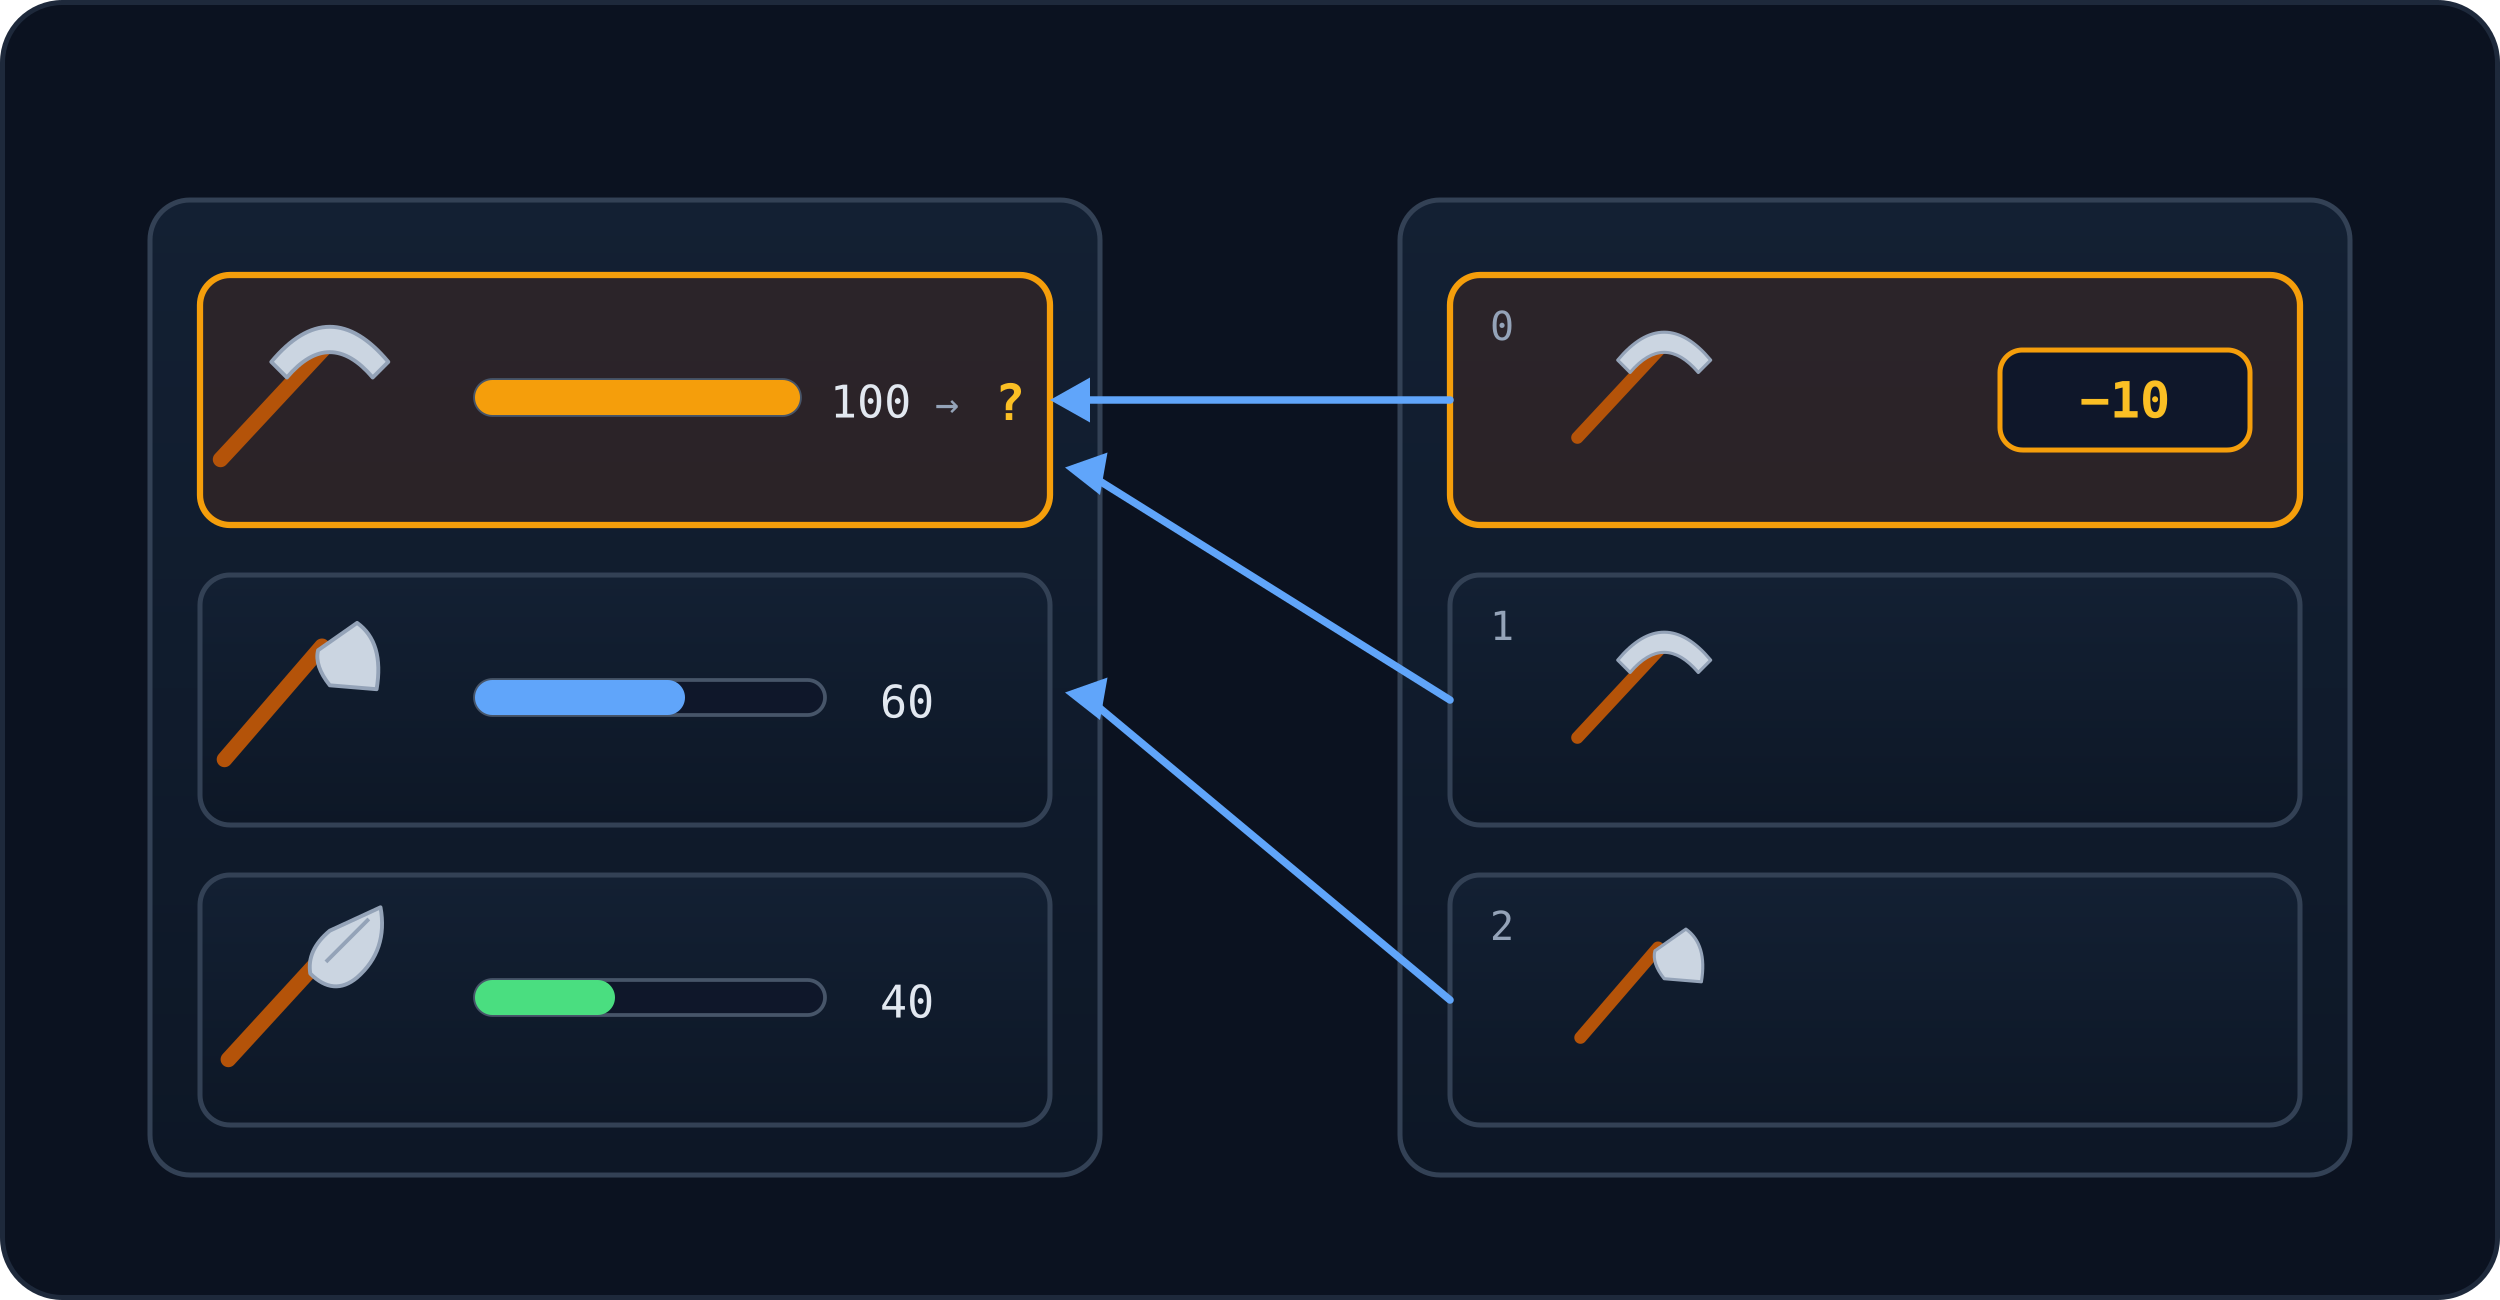
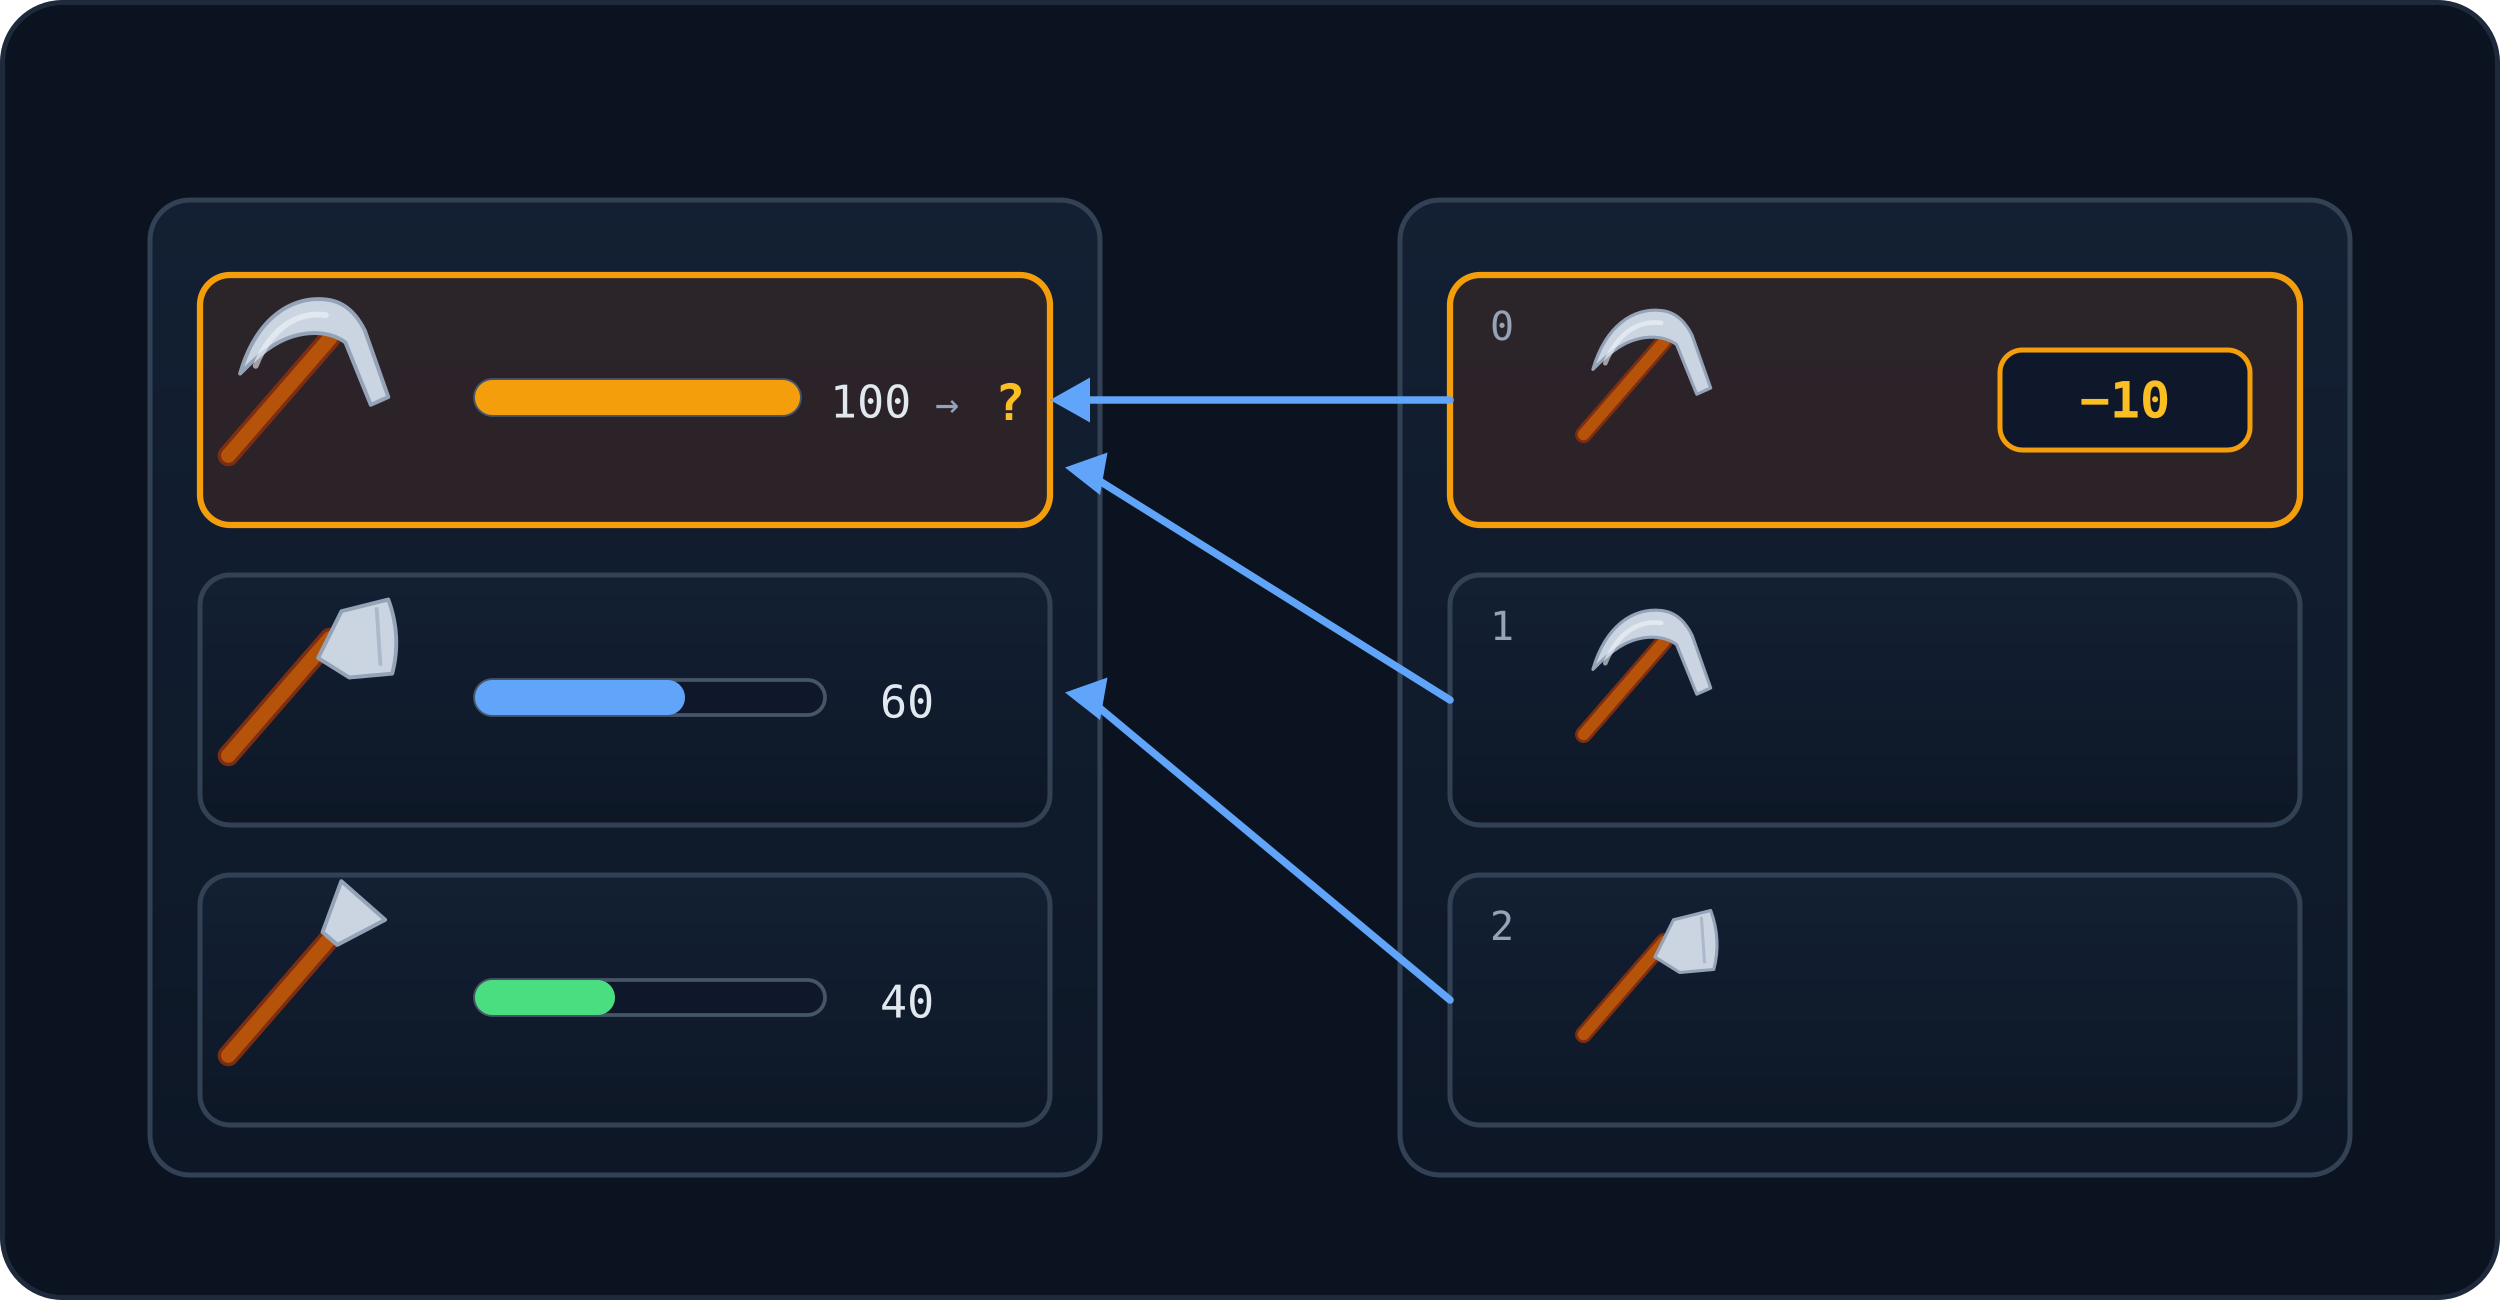
<svg xmlns="http://www.w3.org/2000/svg" viewBox="0 0 1000 520" role="img" aria-labelledby="hotbarTitle hotbarDesc">
  <defs>
    <linearGradient id="bagPanel" x1="0" y1="0" x2="0" y2="1">
      <stop offset="0%" stop-color="#132033" />
      <stop offset="100%" stop-color="#0d1726" />
    </linearGradient>
+     <g id="handle">
+       <line x1="12" y1="90" x2="64" y2="30" stroke="#7c2d12" stroke-width="11" stroke-linecap="round" />
+       <line x1="12" y1="90" x2="64" y2="30" stroke="#b45309" stroke-width="7.5" stroke-linecap="round" />
+     </g>
    <g id="pickaxe">
-       <line x1="8" y1="92" x2="62" y2="34" stroke="#b45309" stroke-width="8" stroke-linecap="round" />
-       <path d="M 34 42 Q 64 6 94 42 L 86 50 Q 64 24 42 50 Z" fill="#cbd5e1" stroke="#94a3b8" stroke-width="2" stroke-linejoin="round" />
+       <use href="#handle" />
+       <path d="M 18 48 C 26 20 44 8 62 10 C 72 11 78 18 82 26 L 94 60 L 85 64 L 72 32 C 64 26 52 26 42 30 C 32 34 24 42 18 48 Z" fill="#cbd5e1" stroke="#94a3b8" stroke-width="2" stroke-linejoin="round" />
+       <path d="M 26 44 C 34 24 48 16 62 18" fill="none" stroke="#f1f5f9" stroke-width="3" stroke-linecap="round" opacity="0.6" />
    </g>
    <g id="axe">
-       <line x1="10" y1="92" x2="60" y2="34" stroke="#b45309" stroke-width="8" stroke-linecap="round" />
-       <path d="M 58 36 L 78 22 Q 92 32 88 56 L 64 54 Q 56 44 58 36 Z" fill="#cbd5e1" stroke="#94a3b8" stroke-width="2" stroke-linejoin="round" />
+       <use href="#handle" />
+       <path d="M 58 40 L 70 16 L 94 10 Q 101 29 96 48 L 74 50 Z" fill="#cbd5e1" stroke="#94a3b8" stroke-width="2" stroke-linejoin="round" />
+       <path d="M 88 14 L 90 44" fill="none" stroke="#94a3b8" stroke-width="2" opacity="0.55" />
    </g>
    <g id="shovel">
-       <line x1="12" y1="92" x2="56" y2="44" stroke="#b45309" stroke-width="8" stroke-linecap="round" />
-       <path d="M 90 14 Q 94 36 78 50 Q 66 60 54 48 Q 52 36 64 26 Z" fill="#cbd5e1" stroke="#94a3b8" stroke-width="2" stroke-linejoin="round" />
-       <line x1="62" y1="42" x2="84" y2="20" stroke="#94a3b8" stroke-width="2" />
+       <use href="#handle" />
+       <path d="M 60.3 26.7 L 69.9 0.6 L 92.4 20.4 L 67.8 33.3 Z" fill="#cbd5e1" stroke="#94a3b8" stroke-width="2" stroke-linejoin="round" />
+       <path d="M 62 28.5 L 68 33" fill="none" stroke="#94a3b8" stroke-width="2" opacity="0.55" />
    </g>
  </defs>
  <rect x="1" y="1" width="998" height="518" rx="24" fill="#0b1220" stroke="#1e293b" stroke-width="2" />
  <rect x="60" y="80" width="380" height="390" rx="16" fill="url(#bagPanel)" stroke="#334155" stroke-width="2" />
  <g>
    <rect x="80" y="110" width="340" height="100" rx="12" fill="#78350f" opacity="0.25" />
    <rect x="80" y="110" width="340" height="100" rx="12" fill="none" stroke="#f59e0b" stroke-width="2.5" />
    <use href="#pickaxe" transform="translate(82 112) scale(0.78)" />
    <rect x="190" y="152" width="130" height="14" rx="7" fill="#0f172a" stroke="#475569" stroke-width="1.5" />
    <rect x="190" y="152" width="130" height="14" rx="7" fill="#f59e0b" />
    <text x="332" y="167" font-family="ui-monospace, SFMono-Regular, Menlo, Consolas, monospace" font-size="18" fill="#e2e8f0">100</text>
    <text x="374" y="167" font-family="ui-monospace, SFMono-Regular, Menlo, Consolas, monospace" font-size="16" fill="#94a3b8">→</text>
    <text x="398" y="168" font-family="ui-monospace, SFMono-Regular, Menlo, Consolas, monospace" font-size="20" font-weight="600" fill="#fbbf24">?</text>
  </g>
  <g>
    <rect x="80" y="230" width="340" height="100" rx="12" fill="url(#bagPanel)" stroke="#334155" stroke-width="2" />
    <use href="#axe" transform="translate(82 232) scale(0.78)" />
    <rect x="190" y="272" width="140" height="14" rx="7" fill="#0f172a" stroke="#475569" stroke-width="1.5" />
    <rect x="190" y="272" width="84" height="14" rx="7" fill="#60a5fa" />
    <text x="352" y="287" font-family="ui-monospace, SFMono-Regular, Menlo, Consolas, monospace" font-size="18" fill="#e2e8f0">60</text>
  </g>
  <g>
    <rect x="80" y="350" width="340" height="100" rx="12" fill="url(#bagPanel)" stroke="#334155" stroke-width="2" />
    <use href="#shovel" transform="translate(82 352) scale(0.78)" />
    <rect x="190" y="392" width="140" height="14" rx="7" fill="#0f172a" stroke="#475569" stroke-width="1.5" />
    <rect x="190" y="392" width="56" height="14" rx="7" fill="#4ade80" />
    <text x="352" y="407" font-family="ui-monospace, SFMono-Regular, Menlo, Consolas, monospace" font-size="18" fill="#e2e8f0">40</text>
  </g>
  <rect x="560" y="80" width="380" height="390" rx="16" fill="url(#bagPanel)" stroke="#334155" stroke-width="2" />
  <g>
    <rect x="580" y="110" width="340" height="100" rx="12" fill="#78350f" opacity="0.25" />
    <rect x="580" y="110" width="340" height="100" rx="12" fill="none" stroke="#f59e0b" stroke-width="2.5" />
    <text x="596" y="136" font-family="ui-monospace, SFMono-Regular, Menlo, Consolas, monospace" font-size="16" fill="#94a3b8">0</text>
    <use href="#pickaxe" transform="translate(626 118) scale(0.62)" />
    <rect x="800" y="140" width="100" height="40" rx="9" fill="#0f172a" stroke="#f59e0b" stroke-width="2" />
    <text x="850" y="167" text-anchor="middle" font-family="ui-monospace, SFMono-Regular, Menlo, Consolas, monospace" font-size="20" font-weight="700" fill="#fbbf24">−10</text>
  </g>
  <g>
    <rect x="580" y="230" width="340" height="100" rx="12" fill="url(#bagPanel)" stroke="#334155" stroke-width="2" />
    <text x="596" y="256" font-family="ui-monospace, SFMono-Regular, Menlo, Consolas, monospace" font-size="16" fill="#94a3b8">1</text>
    <use href="#pickaxe" transform="translate(626 238) scale(0.62)" />
  </g>
  <g>
    <rect x="580" y="350" width="340" height="100" rx="12" fill="url(#bagPanel)" stroke="#334155" stroke-width="2" />
    <text x="596" y="376" font-family="ui-monospace, SFMono-Regular, Menlo, Consolas, monospace" font-size="16" fill="#94a3b8">2</text>
    <use href="#axe" transform="translate(626 358) scale(0.62)" />
  </g>
  <g stroke="#60a5fa" stroke-width="3" stroke-linecap="round">
    <line x1="580" y1="160" x2="436" y2="160" />
    <line x1="580" y1="280" x2="436" y2="190" />
    <line x1="580" y1="400" x2="436" y2="280" />
  </g>
  <g fill="#60a5fa">
    <polygon points="436,151 420,160 436,169" />
    <polygon points="443,181 426,187 440,198" />
    <polygon points="443,271 426,277 440,288" />
  </g>
</svg>
